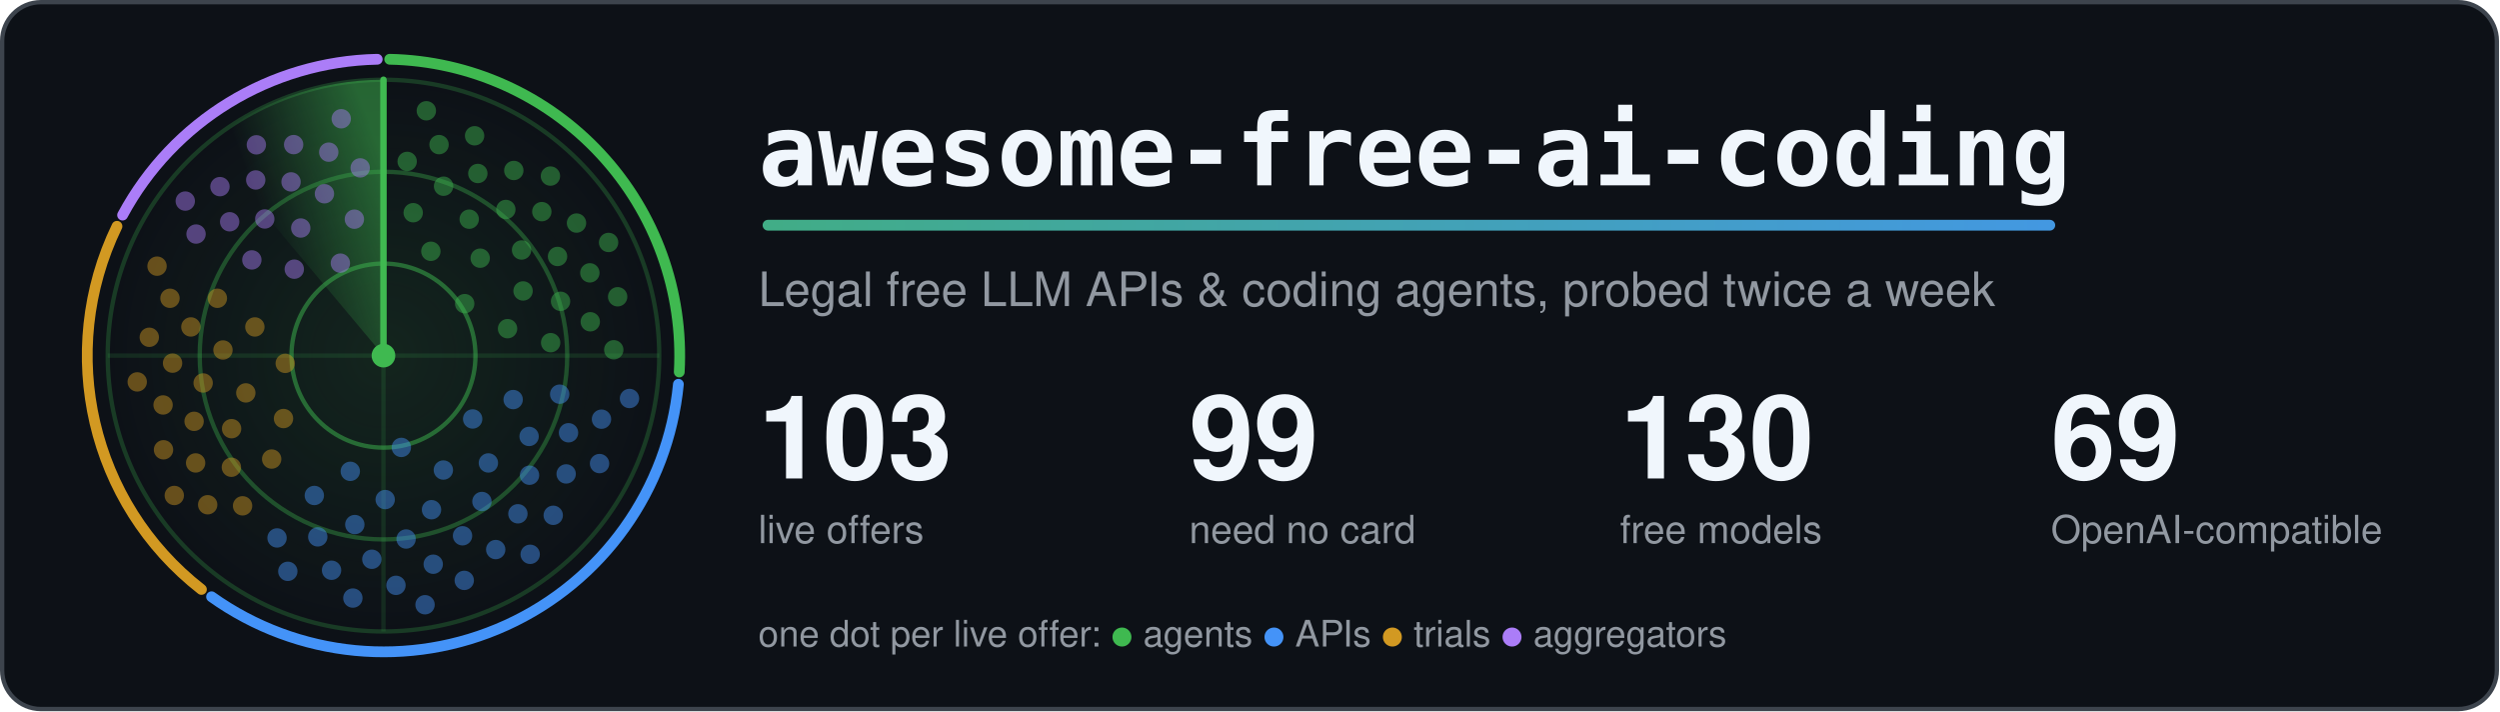
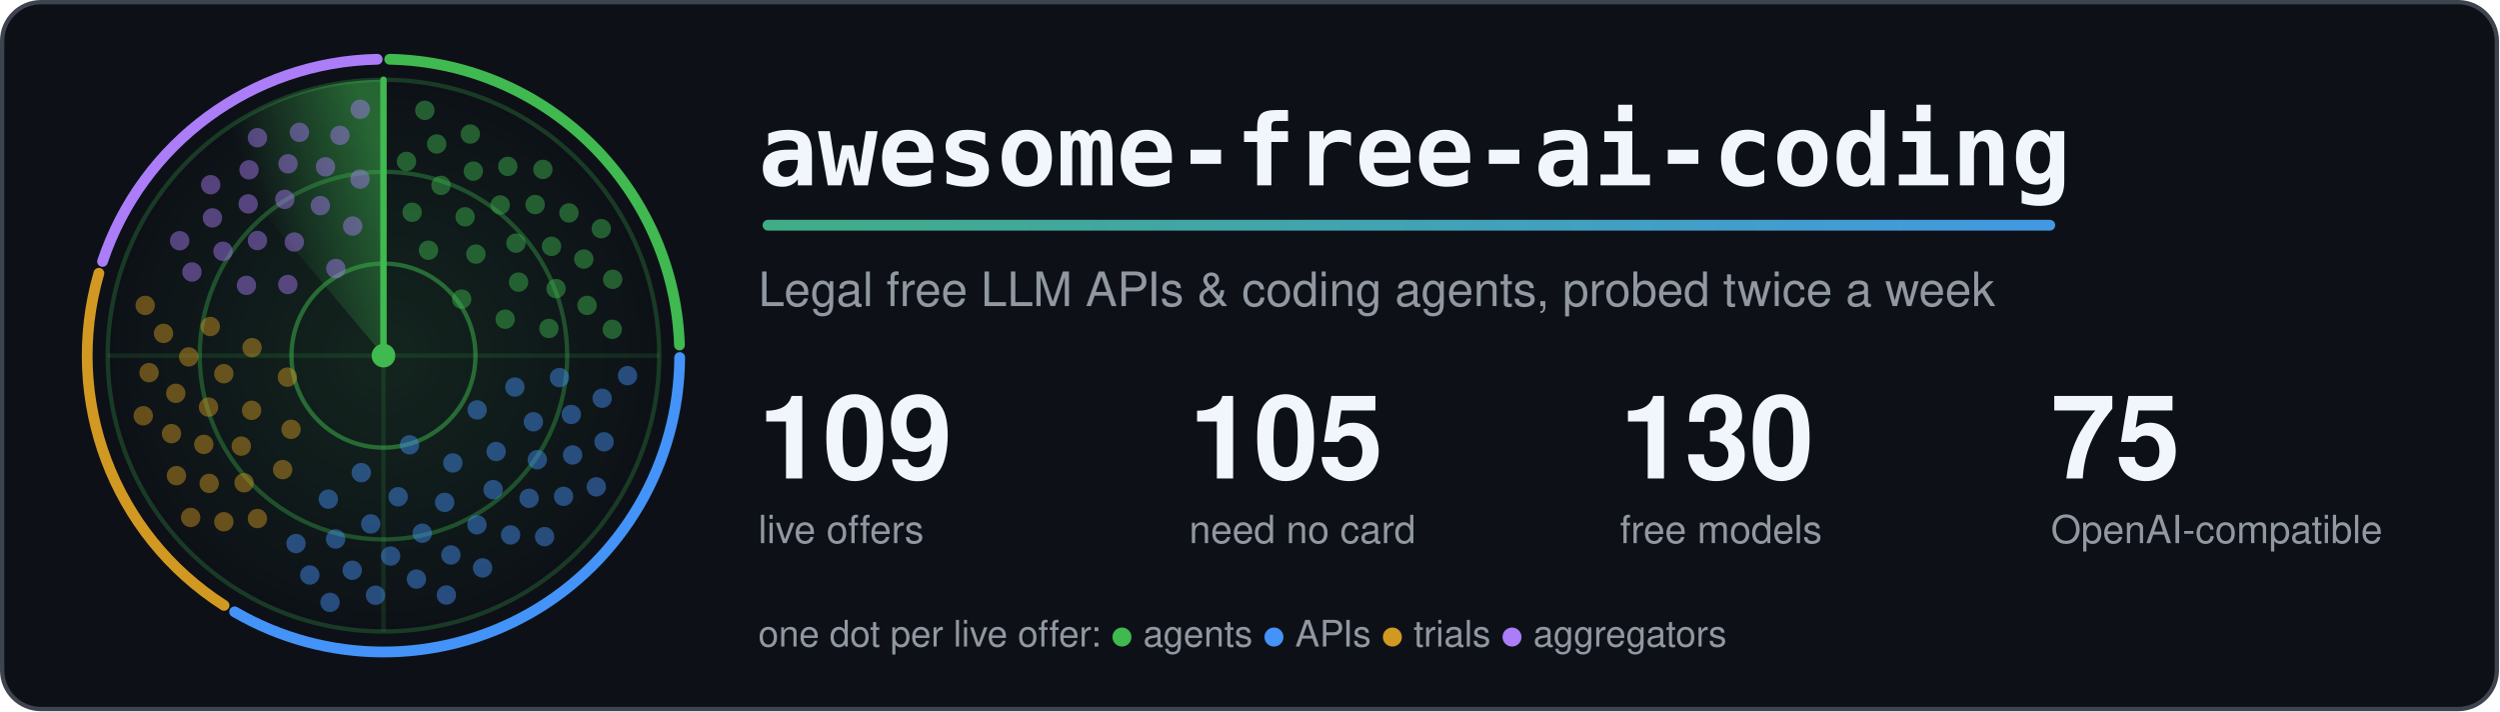
<svg xmlns="http://www.w3.org/2000/svg" width="1160" height="330" viewBox="0 0 1160 330" role="img" aria-labelledby="title">
  <style>.card{fill:#0d1117;stroke:#3d444d}.t{fill:#f0f6fc}.m{fill:#9198a1}.ring{stroke:#3fb950}.hub{fill:#3fb950}.beam{stroke:#3fb950}.s0,.s1,.g0,.g1{stop-color:#3fb950}.a0{stop-color:#3fb950}.a1{stop-color:#4493f8}.dot.agents,.key.agents{fill:#3fb950}.rim.agents{stroke:#3fb950}.dot.apis,.key.apis{fill:#4493f8}.rim.apis{stroke:#4493f8}.dot.trials,.key.trials{fill:#d29922}.rim.trials{stroke:#d29922}.dot.aggregators,.key.aggregators{fill:#ab7df8}.rim.aggregators{stroke:#ab7df8}.rim{fill:none}.s0{stop-opacity:.5}.s1,.g1{stop-opacity:0}.g0{stop-opacity:.12}.dot{opacity:.45;animation:ping 6s linear infinite}@keyframes ping{0%,4%{opacity:1}55%,100%{opacity:.45}}.turning{animation:turn 6s linear infinite}@keyframes turn{to{transform:rotate(360deg)}}@media (prefers-reduced-motion: reduce) {.dot { animation: none; opacity: 1 } .turning { animation: none }}</style>
  <defs>
    <linearGradient id="accent" gradientUnits="userSpaceOnUse" x1="0" y1="0" x2="1100" y2="0">
      <stop class="a0" offset="0" />
      <stop class="a1" offset="1" />
    </linearGradient>
  </defs>
  <rect class="card" x="1" y="1" width="1158" height="328" rx="18" stroke-width="2" />
  <defs>
    <radialGradient id="glow">
      <stop class="g0" offset="0" />
      <stop class="g1" offset="1" />
    </radialGradient>
  </defs>
  <circle cx="178.0" cy="165.0" r="128.0" fill="url(#glow)" />
  <circle class="ring" cx="178.0" cy="165.0" r="42.7" fill="none" stroke-width="2" stroke-opacity=".5" />
  <circle class="ring" cx="178.0" cy="165.0" r="85.3" fill="none" stroke-width="2" stroke-opacity=".35" />
  <circle class="ring" cx="178.0" cy="165.0" r="128.0" fill="none" stroke-width="2" stroke-opacity=".25" />
  <path class="ring" d="M50.0 165.0H306.0M178.0 37.0V293.0" stroke-width="2" stroke-opacity=".15" />
-   <path class="rim agents" d="M180.9 27.5A137.5 137.5 0 0 1 315.3 172.6" stroke-width="5" stroke-linecap="round" />
-   <path class="rim apis" d="M314.9 178.3A137.5 137.5 0 0 1 98.2 276.9" stroke-width="5" stroke-linecap="round" />
-   <path class="rim trials" d="M93.5 273.5A137.5 137.5 0 0 1 54.3 105.0" stroke-width="5" stroke-linecap="round" />
-   <path class="rim aggregators" d="M56.9 99.8A137.5 137.5 0 0 1 175.1 27.5" stroke-width="5" stroke-linecap="round" />
+   <path class="rim agents" d="M180.9 27.5A137.5 137.5 0 0 1 315.4 160.1" stroke-width="5" stroke-linecap="round" />
+   <path class="rim apis" d="M315.5 165.9A137.5 137.5 0 0 1 108.9 283.9" stroke-width="5" stroke-linecap="round" />
+   <path class="rim trials" d="M104.0 280.9A137.5 137.5 0 0 1 45.9 126.8" stroke-width="5" stroke-linecap="round" />
+   <path class="rim aggregators" d="M47.6 121.3A137.5 137.5 0 0 1 175.1 27.5" stroke-width="5" stroke-linecap="round" />
  <defs>
    <linearGradient id="sweep" gradientUnits="userSpaceOnUse" x1="178.0" y1="75.4" x2="120.4" y2="96.4">
      <stop class="s0" offset="0" />
      <stop class="s1" offset="1" />
    </linearGradient>
  </defs>
  <g class="turning" style="transform-origin:178.0px 165.0px">
    <path fill="url(#sweep)" d="M178.0 165.0L95.7 66.9A128.0 128.0 0 0 1 178.0 37.0Z" />
    <line class="beam" x1="178.0" y1="165.0" x2="178.0" y2="37.0" stroke-width="3" stroke-linecap="round" />
  </g>
-   <circle class="dot agents" cx="215.7" cy="140.9" r="4.5" style="animation-delay:0.96s" />
-   <circle class="dot agents" cx="200.0" cy="116.6" r="4.5" style="animation-delay:0.41s" />
-   <circle class="dot agents" cx="235.6" cy="152.5" r="4.5" style="animation-delay:1.30s" />
-   <circle class="dot agents" cx="222.9" cy="119.8" r="4.5" style="animation-delay:0.75s" />
-   <circle class="dot agents" cx="191.8" cy="98.7" r="4.5" style="animation-delay:0.20s" />
-   <circle class="dot agents" cx="242.8" cy="135.0" r="4.5" style="animation-delay:1.09s" />
-   <circle class="dot agents" cx="217.8" cy="101.7" r="4.5" style="animation-delay:0.54s" />
-   <circle class="dot agents" cx="255.6" cy="159.0" r="4.5" style="animation-delay:1.43s" />
-   <circle class="dot agents" cx="242.1" cy="116.0" r="4.5" style="animation-delay:0.88s" />
-   <circle class="dot agents" cx="205.9" cy="86.4" r="4.5" style="animation-delay:0.33s" />
-   <circle class="dot agents" cx="260.2" cy="139.8" r="4.5" style="animation-delay:1.22s" />
-   <circle class="dot agents" cx="234.8" cy="97.2" r="4.5" style="animation-delay:0.67s" />
-   <circle class="dot agents" cx="189.0" cy="74.9" r="4.5" style="animation-delay:0.12s" />
-   <circle class="dot agents" cx="258.8" cy="119.0" r="4.5" style="animation-delay:1.01s" />
-   <circle class="dot agents" cx="221.8" cy="80.5" r="4.5" style="animation-delay:0.46s" />
-   <circle class="dot agents" cx="274.0" cy="149.3" r="4.5" style="animation-delay:1.35s" />
-   <circle class="dot agents" cx="251.5" cy="98.2" r="4.5" style="animation-delay:0.80s" />
-   <circle class="dot agents" cx="203.8" cy="67.1" r="4.5" style="animation-delay:0.25s" />
-   <circle class="dot agents" cx="273.8" cy="126.6" r="4.5" style="animation-delay:1.14s" />
-   <circle class="dot agents" cx="238.5" cy="79.1" r="4.5" style="animation-delay:0.59s" />
-   <circle class="dot agents" cx="284.9" cy="162.3" r="4.5" style="animation-delay:1.48s" />
-   <circle class="dot agents" cx="267.6" cy="103.5" r="4.5" style="animation-delay:0.93s" />
-   <circle class="dot agents" cx="220.3" cy="63.0" r="4.5" style="animation-delay:0.38s" />
-   <circle class="dot agents" cx="286.7" cy="137.7" r="4.5" style="animation-delay:1.27s" />
-   <circle class="dot agents" cx="255.5" cy="81.7" r="4.5" style="animation-delay:0.72s" />
-   <circle class="dot agents" cx="197.9" cy="51.4" r="4.5" style="animation-delay:0.17s" />
-   <circle class="dot agents" cx="282.5" cy="112.5" r="4.5" style="animation-delay:1.06s" />
-   <circle class="dot apis" cx="186.3" cy="207.6" r="4.5" style="animation-delay:2.82s" />
-   <circle class="dot apis" cx="219.4" cy="194.4" r="4.5" style="animation-delay:2.09s" />
-   <circle class="dot apis" cx="162.6" cy="218.7" r="4.5" style="animation-delay:3.27s" />
-   <circle class="dot apis" cx="205.8" cy="218.1" r="4.5" style="animation-delay:2.54s" />
-   <circle class="dot apis" cx="238.2" cy="185.4" r="4.5" style="animation-delay:1.81s" />
-   <circle class="dot apis" cx="178.8" cy="231.8" r="4.5" style="animation-delay:2.99s" />
-   <circle class="dot apis" cx="226.7" cy="214.8" r="4.5" style="animation-delay:2.26s" />
-   <circle class="dot apis" cx="145.9" cy="229.9" r="4.5" style="animation-delay:3.44s" />
-   <circle class="dot apis" cx="200.3" cy="236.5" r="4.5" style="animation-delay:2.71s" />
-   <circle class="dot apis" cx="245.6" cy="202.5" r="4.5" style="animation-delay:1.98s" />
-   <circle class="dot apis" cx="164.7" cy="243.4" r="4.5" style="animation-delay:3.16s" />
-   <circle class="dot apis" cx="223.7" cy="232.7" r="4.5" style="animation-delay:2.43s" />
-   <circle class="dot apis" cx="259.8" cy="182.9" r="4.5" style="animation-delay:1.71s" />
-   <circle class="dot apis" cx="188.5" cy="250.1" r="4.5" style="animation-delay:2.88s" />
-   <circle class="dot apis" cx="245.8" cy="220.5" r="4.5" style="animation-delay:2.15s" />
-   <circle class="dot apis" cx="147.5" cy="249.1" r="4.5" style="animation-delay:3.33s" />
-   <circle class="dot apis" cx="214.7" cy="248.6" r="4.5" style="animation-delay:2.60s" />
-   <circle class="dot apis" cx="263.9" cy="200.8" r="4.5" style="animation-delay:1.88s" />
-   <circle class="dot apis" cx="172.6" cy="259.5" r="4.5" style="animation-delay:3.05s" />
-   <circle class="dot apis" cx="240.4" cy="238.4" r="4.5" style="animation-delay:2.33s" />
-   <circle class="dot apis" cx="128.6" cy="249.6" r="4.5" style="animation-delay:3.50s" />
-   <circle class="dot apis" cx="201.1" cy="261.8" r="4.5" style="animation-delay:2.78s" />
-   <circle class="dot apis" cx="262.8" cy="219.9" r="4.5" style="animation-delay:2.05s" />
-   <circle class="dot apis" cx="153.9" cy="264.6" r="4.5" style="animation-delay:3.23s" />
-   <circle class="dot apis" cx="230.1" cy="255.0" r="4.5" style="animation-delay:2.50s" />
-   <circle class="dot apis" cx="279.2" cy="194.5" r="4.5" style="animation-delay:1.77s" />
-   <circle class="dot apis" cx="183.8" cy="271.6" r="4.5" style="animation-delay:2.95s" />
-   <circle class="dot apis" cx="256.8" cy="239.1" r="4.5" style="animation-delay:2.22s" />
-   <circle class="dot apis" cx="133.6" cy="265.1" r="4.5" style="animation-delay:3.40s" />
-   <circle class="dot apis" cx="215.5" cy="269.3" r="4.5" style="animation-delay:2.67s" />
-   <circle class="dot apis" cx="278.3" cy="215.1" r="4.5" style="animation-delay:1.94s" />
-   <circle class="dot apis" cx="163.8" cy="277.5" r="4.5" style="animation-delay:3.12s" />
-   <circle class="dot apis" cx="246.1" cy="257.2" r="4.5" style="animation-delay:2.39s" />
-   <circle class="dot apis" cx="292.2" cy="184.9" r="4.5" style="animation-delay:1.66s" />
-   <circle class="dot apis" cx="197.3" cy="280.6" r="4.5" style="animation-delay:2.84s" />
-   <circle class="dot trials" cx="132.4" cy="168.6" r="4.5" style="animation-delay:4.42s" />
-   <circle class="dot trials" cx="131.6" cy="194.2" r="4.5" style="animation-delay:3.96s" />
-   <circle class="dot trials" cx="118.3" cy="151.7" r="4.5" style="animation-delay:4.71s" />
-   <circle class="dot trials" cx="114.1" cy="182.3" r="4.5" style="animation-delay:4.25s" />
-   <circle class="dot trials" cx="126.1" cy="213.0" r="4.5" style="animation-delay:3.79s" />
-   <circle class="dot trials" cx="103.5" cy="162.4" r="4.5" style="animation-delay:4.53s" />
-   <circle class="dot trials" cx="107.5" cy="198.9" r="4.5" style="animation-delay:4.07s" />
-   <circle class="dot trials" cx="100.9" cy="138.4" r="4.5" style="animation-delay:4.82s" />
-   <circle class="dot trials" cx="94.3" cy="177.7" r="4.5" style="animation-delay:4.36s" />
-   <circle class="dot trials" cx="107.4" cy="216.8" r="4.5" style="animation-delay:3.90s" />
-   <circle class="dot trials" cx="88.6" cy="151.7" r="4.5" style="animation-delay:4.64s" />
-   <circle class="dot trials" cx="90.1" cy="195.5" r="4.5" style="animation-delay:4.18s" />
-   <circle class="dot trials" cx="112.6" cy="234.7" r="4.5" style="animation-delay:3.72s" />
-   <circle class="dot trials" cx="80.1" cy="168.5" r="4.5" style="animation-delay:4.47s" />
-   <circle class="dot trials" cx="90.8" cy="214.8" r="4.5" style="animation-delay:4.00s" />
-   <circle class="dot trials" cx="78.9" cy="138.4" r="4.5" style="animation-delay:4.75s" />
-   <circle class="dot trials" cx="75.7" cy="187.9" r="4.5" style="animation-delay:4.29s" />
-   <circle class="dot trials" cx="96.4" cy="234.2" r="4.5" style="animation-delay:3.83s" />
-   <circle class="dot trials" cx="69.3" cy="156.5" r="4.5" style="animation-delay:4.57s" />
-   <circle class="dot trials" cx="75.9" cy="208.7" r="4.5" style="animation-delay:4.11s" />
-   <circle class="dot trials" cx="72.9" cy="123.5" r="4.5" style="animation-delay:4.86s" />
-   <circle class="dot trials" cx="63.7" cy="177.2" r="4.5" style="animation-delay:4.40s" />
-   <circle class="dot trials" cx="80.9" cy="229.9" r="4.5" style="animation-delay:3.94s" />
-   <circle class="dot aggregators" cx="158.0" cy="122.1" r="4.5" style="animation-delay:5.58s" />
-   <circle class="dot aggregators" cx="136.6" cy="124.9" r="4.5" style="animation-delay:5.23s" />
-   <circle class="dot aggregators" cx="164.5" cy="101.7" r="4.5" style="animation-delay:5.80s" />
-   <circle class="dot aggregators" cx="139.6" cy="105.8" r="4.5" style="animation-delay:5.45s" />
-   <circle class="dot aggregators" cx="116.9" cy="120.6" r="4.5" style="animation-delay:5.10s" />
-   <circle class="dot aggregators" cx="150.6" cy="89.9" r="4.5" style="animation-delay:5.67s" />
-   <circle class="dot aggregators" cx="122.9" cy="101.6" r="4.5" style="animation-delay:5.32s" />
-   <circle class="dot aggregators" cx="167.2" cy="77.9" r="4.5" style="animation-delay:5.88s" />
-   <circle class="dot aggregators" cx="135.1" cy="84.4" r="4.5" style="animation-delay:5.53s" />
-   <circle class="dot aggregators" cx="106.6" cy="102.9" r="4.5" style="animation-delay:5.18s" />
-   <circle class="dot aggregators" cx="152.6" cy="70.6" r="4.5" style="animation-delay:5.75s" />
-   <circle class="dot aggregators" cx="118.7" cy="83.5" r="4.5" style="animation-delay:5.40s" />
-   <circle class="dot aggregators" cx="91.0" cy="108.6" r="4.5" style="animation-delay:5.05s" />
-   <circle class="dot aggregators" cx="136.3" cy="67.1" r="4.5" style="animation-delay:5.62s" />
-   <circle class="dot aggregators" cx="102.1" cy="86.6" r="4.5" style="animation-delay:5.27s" />
-   <circle class="dot aggregators" cx="158.4" cy="55.1" r="4.5" style="animation-delay:5.83s" />
-   <circle class="dot aggregators" cx="119.0" cy="67.2" r="4.5" style="animation-delay:5.48s" />
-   <circle class="dot aggregators" cx="86.0" cy="93.3" r="4.5" style="animation-delay:5.13s" />
+   <circle class="dot agents" cx="214.3" cy="138.8" r="4.5" style="animation-delay:0.90s" />
+   <circle class="dot agents" cx="198.9" cy="116.1" r="4.5" style="animation-delay:0.39s" />
+   <circle class="dot agents" cx="234.5" cy="148.1" r="4.5" style="animation-delay:1.22s" />
+   <circle class="dot agents" cx="220.9" cy="117.9" r="4.5" style="animation-delay:0.71s" />
+   <circle class="dot agents" cx="191.3" cy="98.5" r="4.5" style="animation-delay:0.19s" />
+   <circle class="dot agents" cx="240.7" cy="130.9" r="4.5" style="animation-delay:1.02s" />
+   <circle class="dot agents" cx="215.9" cy="100.6" r="4.5" style="animation-delay:0.51s" />
+   <circle class="dot agents" cx="254.8" cy="152.4" r="4.5" style="animation-delay:1.34s" />
+   <circle class="dot agents" cx="239.5" cy="112.8" r="4.5" style="animation-delay:0.83s" />
+   <circle class="dot agents" cx="204.7" cy="86.0" r="4.5" style="animation-delay:0.31s" />
+   <circle class="dot agents" cx="258.1" cy="133.9" r="4.5" style="animation-delay:1.15s" />
+   <circle class="dot agents" cx="232.2" cy="95.1" r="4.5" style="animation-delay:0.63s" />
+   <circle class="dot agents" cx="188.7" cy="74.9" r="4.5" style="animation-delay:0.11s" />
+   <circle class="dot agents" cx="256.0" cy="114.3" r="4.5" style="animation-delay:0.95s" />
+   <circle class="dot agents" cx="219.7" cy="79.4" r="4.5" style="animation-delay:0.43s" />
+   <circle class="dot agents" cx="272.5" cy="141.7" r="4.5" style="animation-delay:1.27s" />
+   <circle class="dot agents" cx="248.4" cy="94.9" r="4.5" style="animation-delay:0.75s" />
+   <circle class="dot agents" cx="202.7" cy="66.8" r="4.5" style="animation-delay:0.24s" />
+   <circle class="dot agents" cx="271.0" cy="120.2" r="4.5" style="animation-delay:1.07s" />
+   <circle class="dot agents" cx="235.7" cy="77.2" r="4.5" style="animation-delay:0.55s" />
+   <circle class="dot agents" cx="284.2" cy="152.8" r="4.5" style="animation-delay:1.39s" />
+   <circle class="dot agents" cx="264.1" cy="98.8" r="4.5" style="animation-delay:0.87s" />
+   <circle class="dot agents" cx="218.3" cy="62.2" r="4.5" style="animation-delay:0.36s" />
+   <circle class="dot agents" cx="284.4" cy="129.6" r="4.5" style="animation-delay:1.19s" />
+   <circle class="dot agents" cx="252.0" cy="78.6" r="4.5" style="animation-delay:0.68s" />
+   <circle class="dot agents" cx="197.2" cy="51.2" r="4.5" style="animation-delay:0.16s" />
+   <circle class="dot agents" cx="279.1" cy="106.1" r="4.5" style="animation-delay:1.00s" />
+   <circle class="dot apis" cx="190.1" cy="206.4" r="4.5" style="animation-delay:2.73s" />
+   <circle class="dot apis" cx="221.5" cy="190.2" r="4.5" style="animation-delay:2.00s" />
+   <circle class="dot apis" cx="167.7" cy="219.3" r="4.5" style="animation-delay:3.18s" />
+   <circle class="dot apis" cx="210.2" cy="214.8" r="4.5" style="animation-delay:2.45s" />
+   <circle class="dot apis" cx="239.0" cy="179.6" r="4.5" style="animation-delay:1.72s" />
+   <circle class="dot apis" cx="184.8" cy="230.5" r="4.5" style="animation-delay:2.90s" />
+   <circle class="dot apis" cx="230.3" cy="209.5" r="4.5" style="animation-delay:2.17s" />
+   <circle class="dot apis" cx="152.4" cy="231.6" r="4.5" style="animation-delay:3.35s" />
+   <circle class="dot apis" cx="206.4" cy="233.1" r="4.5" style="animation-delay:2.62s" />
+   <circle class="dot apis" cx="247.6" cy="195.7" r="4.5" style="animation-delay:1.90s" />
+   <circle class="dot apis" cx="172.1" cy="243.1" r="4.5" style="animation-delay:3.07s" />
+   <circle class="dot apis" cx="228.9" cy="227.2" r="4.5" style="animation-delay:2.35s" />
+   <circle class="dot apis" cx="259.7" cy="175.2" r="4.5" style="animation-delay:1.62s" />
+   <circle class="dot apis" cx="196.0" cy="247.4" r="4.5" style="animation-delay:2.79s" />
+   <circle class="dot apis" cx="249.4" cy="213.3" r="4.5" style="animation-delay:2.07s" />
+   <circle class="dot apis" cx="155.8" cy="250.1" r="4.5" style="animation-delay:3.24s" />
+   <circle class="dot apis" cx="221.4" cy="243.5" r="4.5" style="animation-delay:2.52s" />
+   <circle class="dot apis" cx="265.2" cy="192.3" r="4.5" style="animation-delay:1.79s" />
+   <circle class="dot apis" cx="181.3" cy="258.0" r="4.5" style="animation-delay:2.97s" />
+   <circle class="dot apis" cx="245.6" cy="231.2" r="4.5" style="animation-delay:2.24s" />
+   <circle class="dot apis" cx="137.4" cy="252.2" r="4.5" style="animation-delay:3.42s" />
+   <circle class="dot apis" cx="209.3" cy="257.5" r="4.5" style="animation-delay:2.69s" />
+   <circle class="dot apis" cx="265.8" cy="211.1" r="4.5" style="animation-delay:1.96s" />
+   <circle class="dot apis" cx="163.5" cy="264.6" r="4.5" style="animation-delay:3.14s" />
+   <circle class="dot apis" cx="237.0" cy="248.2" r="4.5" style="animation-delay:2.41s" />
+   <circle class="dot apis" cx="279.5" cy="184.8" r="4.5" style="animation-delay:1.68s" />
+   <circle class="dot apis" cx="193.3" cy="268.7" r="4.5" style="animation-delay:2.86s" />
+   <circle class="dot apis" cx="261.6" cy="230.3" r="4.5" style="animation-delay:2.13s" />
+   <circle class="dot apis" cx="143.8" cy="266.8" r="4.5" style="animation-delay:3.31s" />
+   <circle class="dot apis" cx="224.0" cy="263.5" r="4.5" style="animation-delay:2.58s" />
+   <circle class="dot apis" cx="280.4" cy="205.0" r="4.5" style="animation-delay:1.86s" />
+   <circle class="dot apis" cx="174.3" cy="276.2" r="4.5" style="animation-delay:3.03s" />
+   <circle class="dot apis" cx="252.8" cy="249.0" r="4.5" style="animation-delay:2.30s" />
+   <circle class="dot apis" cx="291.3" cy="174.3" r="4.5" style="animation-delay:1.58s" />
+   <circle class="dot apis" cx="207.2" cy="276.1" r="4.5" style="animation-delay:2.75s" />
+   <circle class="dot apis" cx="276.8" cy="225.9" r="4.5" style="animation-delay:2.03s" />
+   <circle class="dot apis" cx="153.2" cy="279.5" r="4.5" style="animation-delay:3.20s" />
+   <circle class="dot trials" cx="133.4" cy="175.0" r="4.5" style="animation-delay:4.29s" />
+   <circle class="dot trials" cx="135.1" cy="199.2" r="4.5" style="animation-delay:3.86s" />
+   <circle class="dot trials" cx="117.0" cy="161.3" r="4.5" style="animation-delay:4.56s" />
+   <circle class="dot trials" cx="116.8" cy="190.4" r="4.5" style="animation-delay:4.12s" />
+   <circle class="dot trials" cx="131.2" cy="217.9" r="4.5" style="animation-delay:3.69s" />
+   <circle class="dot trials" cx="103.9" cy="173.4" r="4.5" style="animation-delay:4.39s" />
+   <circle class="dot trials" cx="112.0" cy="207.0" r="4.5" style="animation-delay:3.96s" />
+   <circle class="dot trials" cx="97.6" cy="151.5" r="4.5" style="animation-delay:4.66s" />
+   <circle class="dot trials" cx="96.8" cy="188.9" r="4.5" style="animation-delay:4.23s" />
+   <circle class="dot trials" cx="113.3" cy="224.0" r="4.5" style="animation-delay:3.79s" />
+   <circle class="dot trials" cx="87.6" cy="165.6" r="4.5" style="animation-delay:4.49s" />
+   <circle class="dot trials" cx="94.6" cy="206.2" r="4.5" style="animation-delay:4.06s" />
+   <circle class="dot trials" cx="119.5" cy="240.6" r="4.5" style="animation-delay:3.63s" />
+   <circle class="dot trials" cx="81.6" cy="182.5" r="4.5" style="animation-delay:4.33s" />
+   <circle class="dot trials" cx="97.1" cy="224.3" r="4.5" style="animation-delay:3.90s" />
+   <circle class="dot trials" cx="75.9" cy="154.7" r="4.5" style="animation-delay:4.60s" />
+   <circle class="dot trials" cx="79.6" cy="201.2" r="4.5" style="animation-delay:4.16s" />
+   <circle class="dot trials" cx="103.9" cy="242.1" r="4.5" style="animation-delay:3.73s" />
+   <circle class="dot trials" cx="69.2" cy="172.9" r="4.5" style="animation-delay:4.43s" />
+   <circle class="dot trials" cx="81.9" cy="220.7" r="4.5" style="animation-delay:4.00s" />
+   <circle class="dot trials" cx="67.4" cy="141.7" r="4.5" style="animation-delay:4.70s" />
+   <circle class="dot trials" cx="66.5" cy="192.9" r="4.5" style="animation-delay:4.27s" />
+   <circle class="dot trials" cx="88.5" cy="240.1" r="4.5" style="animation-delay:3.83s" />
+   <circle class="dot aggregators" cx="155.9" cy="124.6" r="4.5" style="animation-delay:5.52s" />
+   <circle class="dot aggregators" cx="133.6" cy="132.0" r="4.5" style="animation-delay:5.11s" />
+   <circle class="dot aggregators" cx="163.7" cy="104.9" r="4.5" style="animation-delay:5.78s" />
+   <circle class="dot aggregators" cx="136.6" cy="112.3" r="4.5" style="animation-delay:5.36s" />
+   <circle class="dot aggregators" cx="114.4" cy="132.4" r="4.5" style="animation-delay:4.95s" />
+   <circle class="dot aggregators" cx="148.7" cy="95.4" r="4.5" style="animation-delay:5.62s" />
+   <circle class="dot aggregators" cx="119.5" cy="111.6" r="4.5" style="animation-delay:5.21s" />
+   <circle class="dot aggregators" cx="167.1" cy="83.1" r="4.5" style="animation-delay:5.87s" />
+   <circle class="dot aggregators" cx="132.2" cy="92.5" r="4.5" style="animation-delay:5.46s" />
+   <circle class="dot aggregators" cx="103.5" cy="116.6" r="4.5" style="animation-delay:5.05s" />
+   <circle class="dot aggregators" cx="151.1" cy="77.4" r="4.5" style="animation-delay:5.72s" />
+   <circle class="dot aggregators" cx="115.2" cy="94.6" r="4.5" style="animation-delay:5.30s" />
+   <circle class="dot aggregators" cx="89.1" cy="126.2" r="4.5" style="animation-delay:4.89s" />
+   <circle class="dot aggregators" cx="133.7" cy="76.0" r="4.5" style="animation-delay:5.56s" />
+   <circle class="dot aggregators" cx="98.6" cy="101.1" r="4.5" style="animation-delay:5.15s" />
+   <circle class="dot aggregators" cx="157.8" cy="62.8" r="4.5" style="animation-delay:5.81s" />
+   <circle class="dot aggregators" cx="115.6" cy="78.8" r="4.5" style="animation-delay:5.40s" />
+   <circle class="dot aggregators" cx="83.4" cy="111.7" r="4.5" style="animation-delay:4.99s" />
+   <circle class="dot aggregators" cx="139.0" cy="61.4" r="4.5" style="animation-delay:5.66s" />
+   <circle class="dot aggregators" cx="97.8" cy="85.7" r="4.5" style="animation-delay:5.24s" />
+   <circle class="dot aggregators" cx="167.2" cy="50.7" r="4.5" style="animation-delay:5.91s" />
+   <circle class="dot aggregators" cx="119.5" cy="63.9" r="4.5" style="animation-delay:5.50s" />
  <circle class="hub" cx="178.0" cy="165.0" r="5.5" />
  <text class="t" x="352" y="86" font-family="ui-monospace, SFMono-Regular, Menlo, Consolas, monospace" font-size="46" font-weight="700">awesome-free-ai-coding</text>
  <rect x="354" y="102" width="600" height="5" rx="2.5" fill="url(#accent)" />
  <text class="m" x="352" y="142" font-family="-apple-system, BlinkMacSystemFont, 'Segoe UI', Helvetica, Arial, sans-serif" font-size="22">Legal free LLM APIs &amp; coding agents, probed twice a week</text>
-   <text class="t" x="352" y="222" font-family="-apple-system, BlinkMacSystemFont, 'Segoe UI', Helvetica, Arial, sans-serif" font-size="54" font-weight="700">103</text>
+   <text class="t" x="352" y="222" font-family="-apple-system, BlinkMacSystemFont, 'Segoe UI', Helvetica, Arial, sans-serif" font-size="54" font-weight="700">109</text>
  <text class="m" x="352" y="252" font-family="-apple-system, BlinkMacSystemFont, 'Segoe UI', Helvetica, Arial, sans-serif" font-size="18">live offers</text>
-   <text class="t" x="552" y="222" font-family="-apple-system, BlinkMacSystemFont, 'Segoe UI', Helvetica, Arial, sans-serif" font-size="54" font-weight="700">99</text>
+   <text class="t" x="552" y="222" font-family="-apple-system, BlinkMacSystemFont, 'Segoe UI', Helvetica, Arial, sans-serif" font-size="54" font-weight="700">105</text>
  <text class="m" x="552" y="252" font-family="-apple-system, BlinkMacSystemFont, 'Segoe UI', Helvetica, Arial, sans-serif" font-size="18">need no card</text>
  <text class="t" x="752" y="222" font-family="-apple-system, BlinkMacSystemFont, 'Segoe UI', Helvetica, Arial, sans-serif" font-size="54" font-weight="700">130</text>
  <text class="m" x="752" y="252" font-family="-apple-system, BlinkMacSystemFont, 'Segoe UI', Helvetica, Arial, sans-serif" font-size="18">free models</text>
-   <text class="t" x="952" y="222" font-family="-apple-system, BlinkMacSystemFont, 'Segoe UI', Helvetica, Arial, sans-serif" font-size="54" font-weight="700">69</text>
+   <text class="t" x="952" y="222" font-family="-apple-system, BlinkMacSystemFont, 'Segoe UI', Helvetica, Arial, sans-serif" font-size="54" font-weight="700">75</text>
  <text class="m" x="952" y="252" font-family="-apple-system, BlinkMacSystemFont, 'Segoe UI', Helvetica, Arial, sans-serif" font-size="18">OpenAI-compatible</text>
  <text class="m" x="352" y="300" font-family="-apple-system, BlinkMacSystemFont, 'Segoe UI', Helvetica, Arial, sans-serif" font-size="17">one dot per live offer: <tspan class="key agents">●</tspan> agents <tspan class="key apis">●</tspan> APIs <tspan class="key trials">●</tspan> trials <tspan class="key aggregators">●</tspan> aggregators</text>
</svg>
